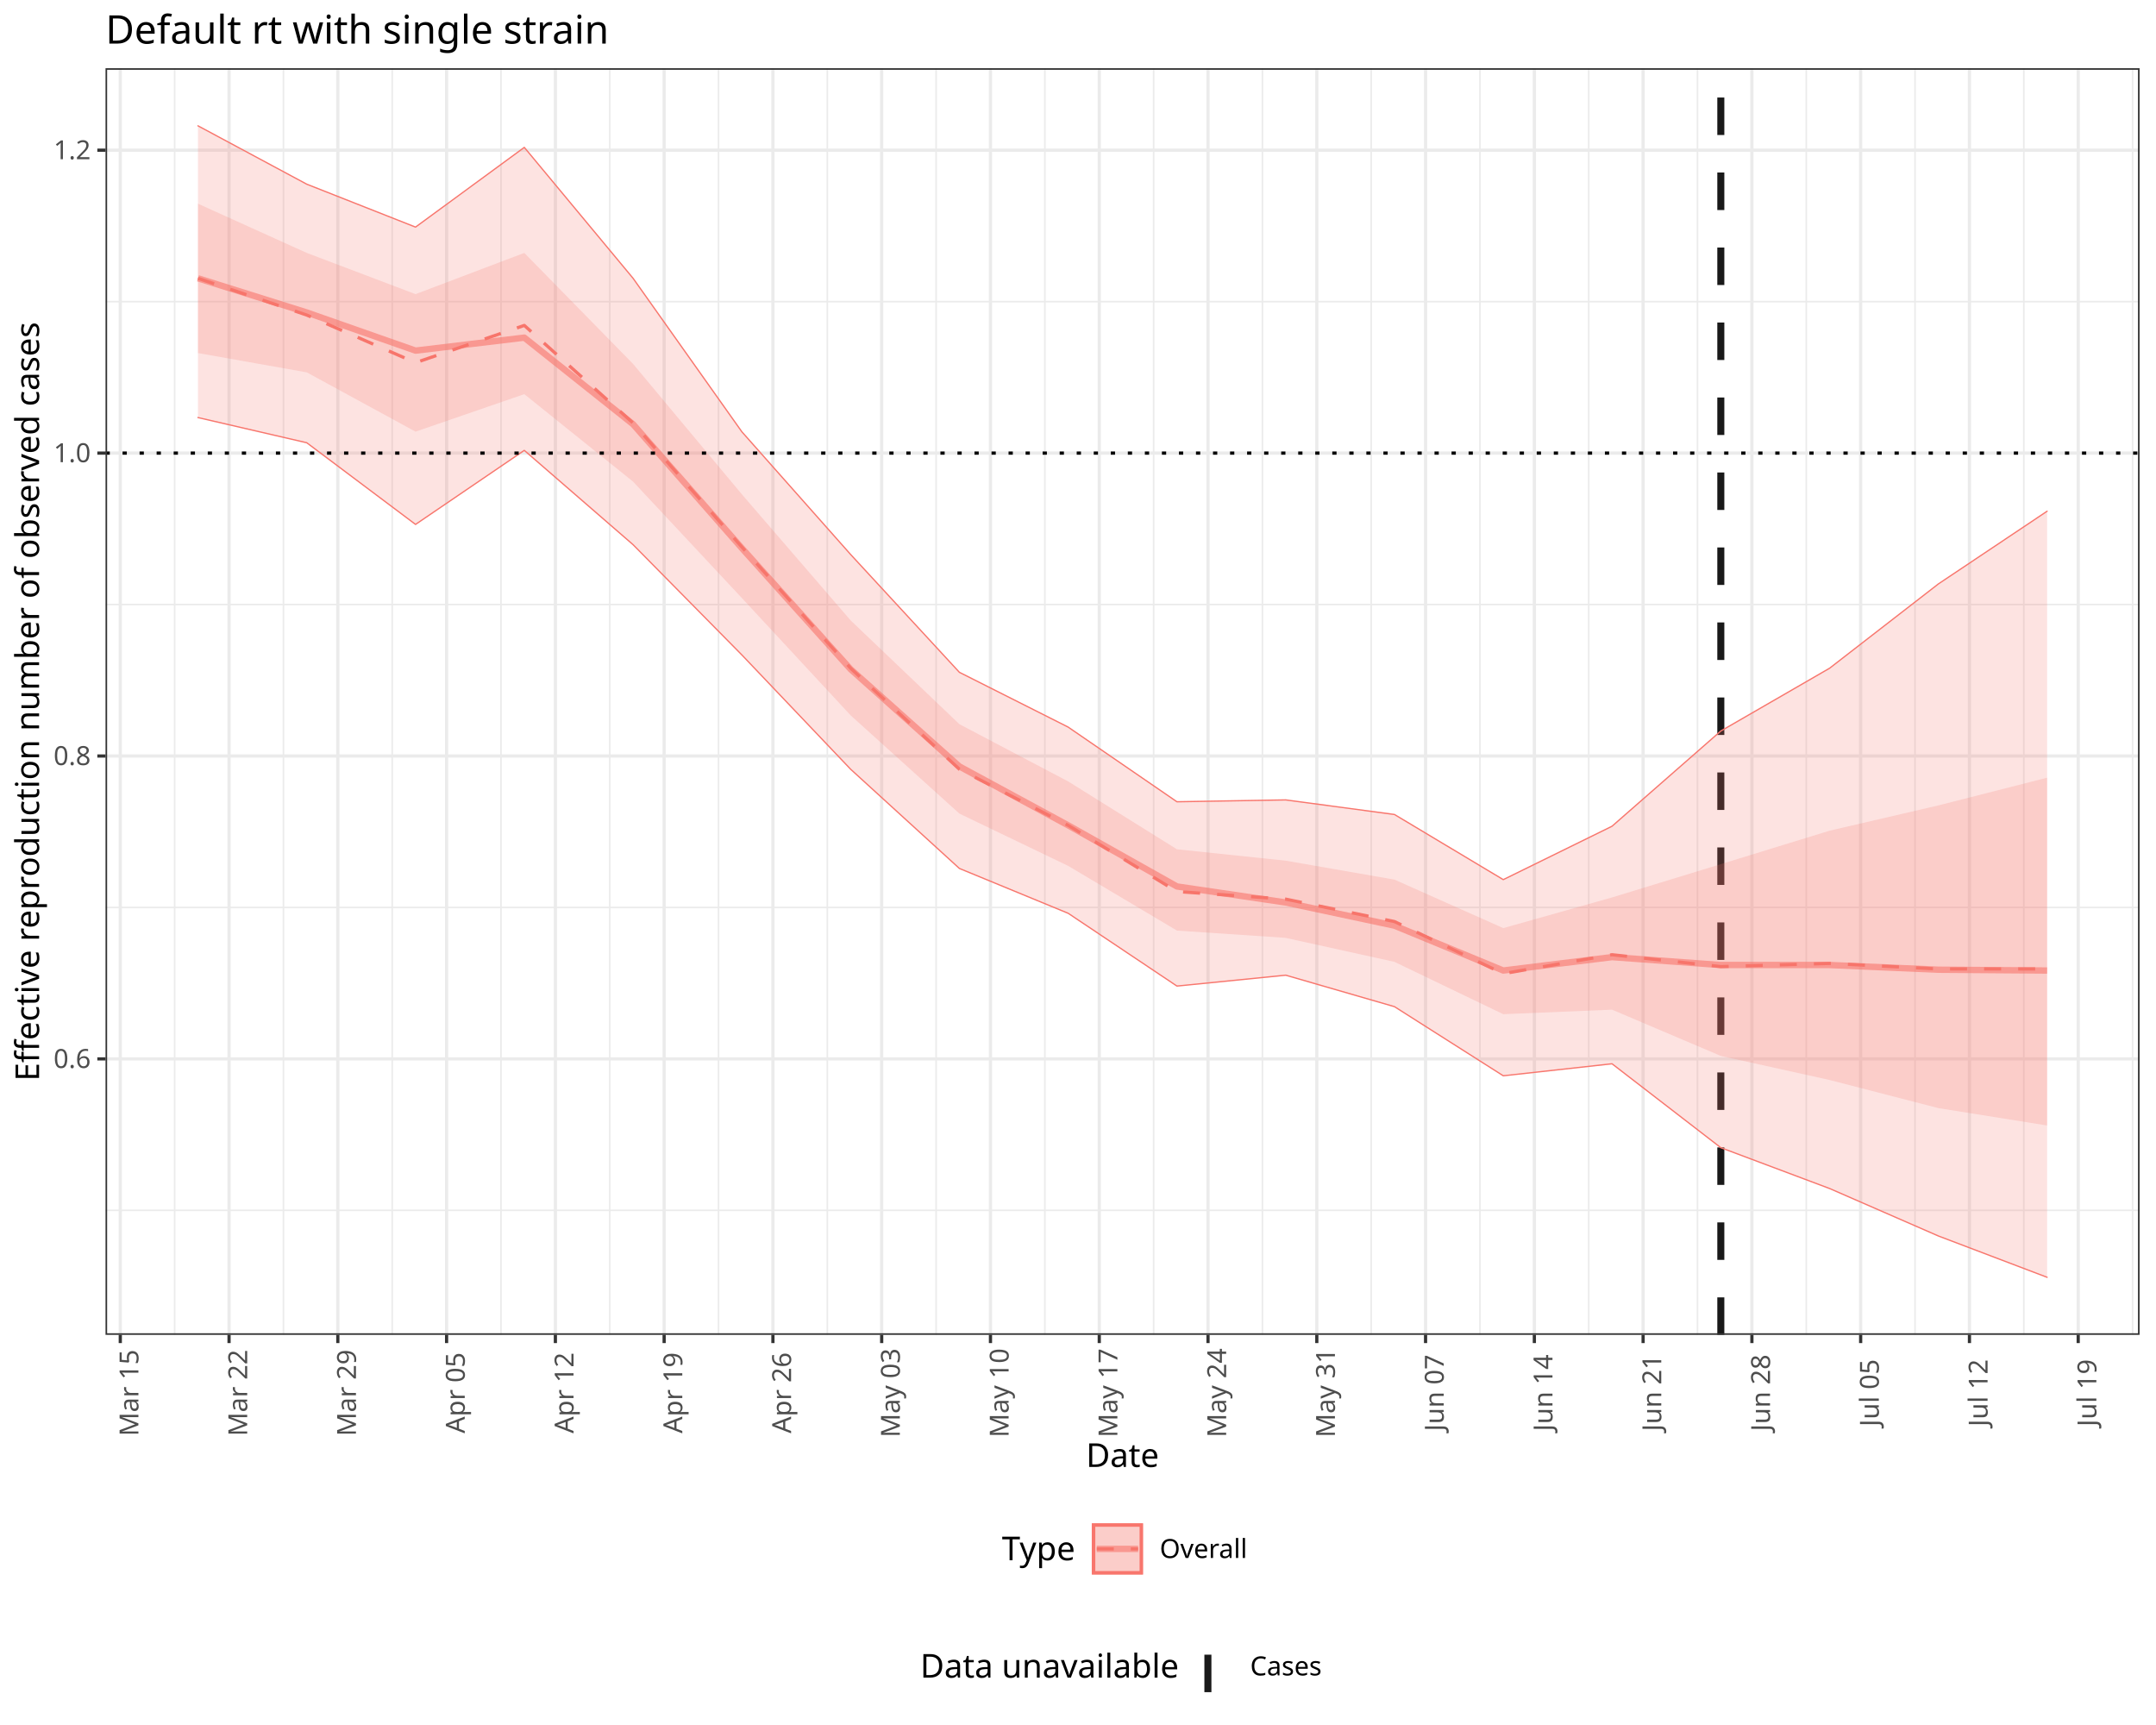
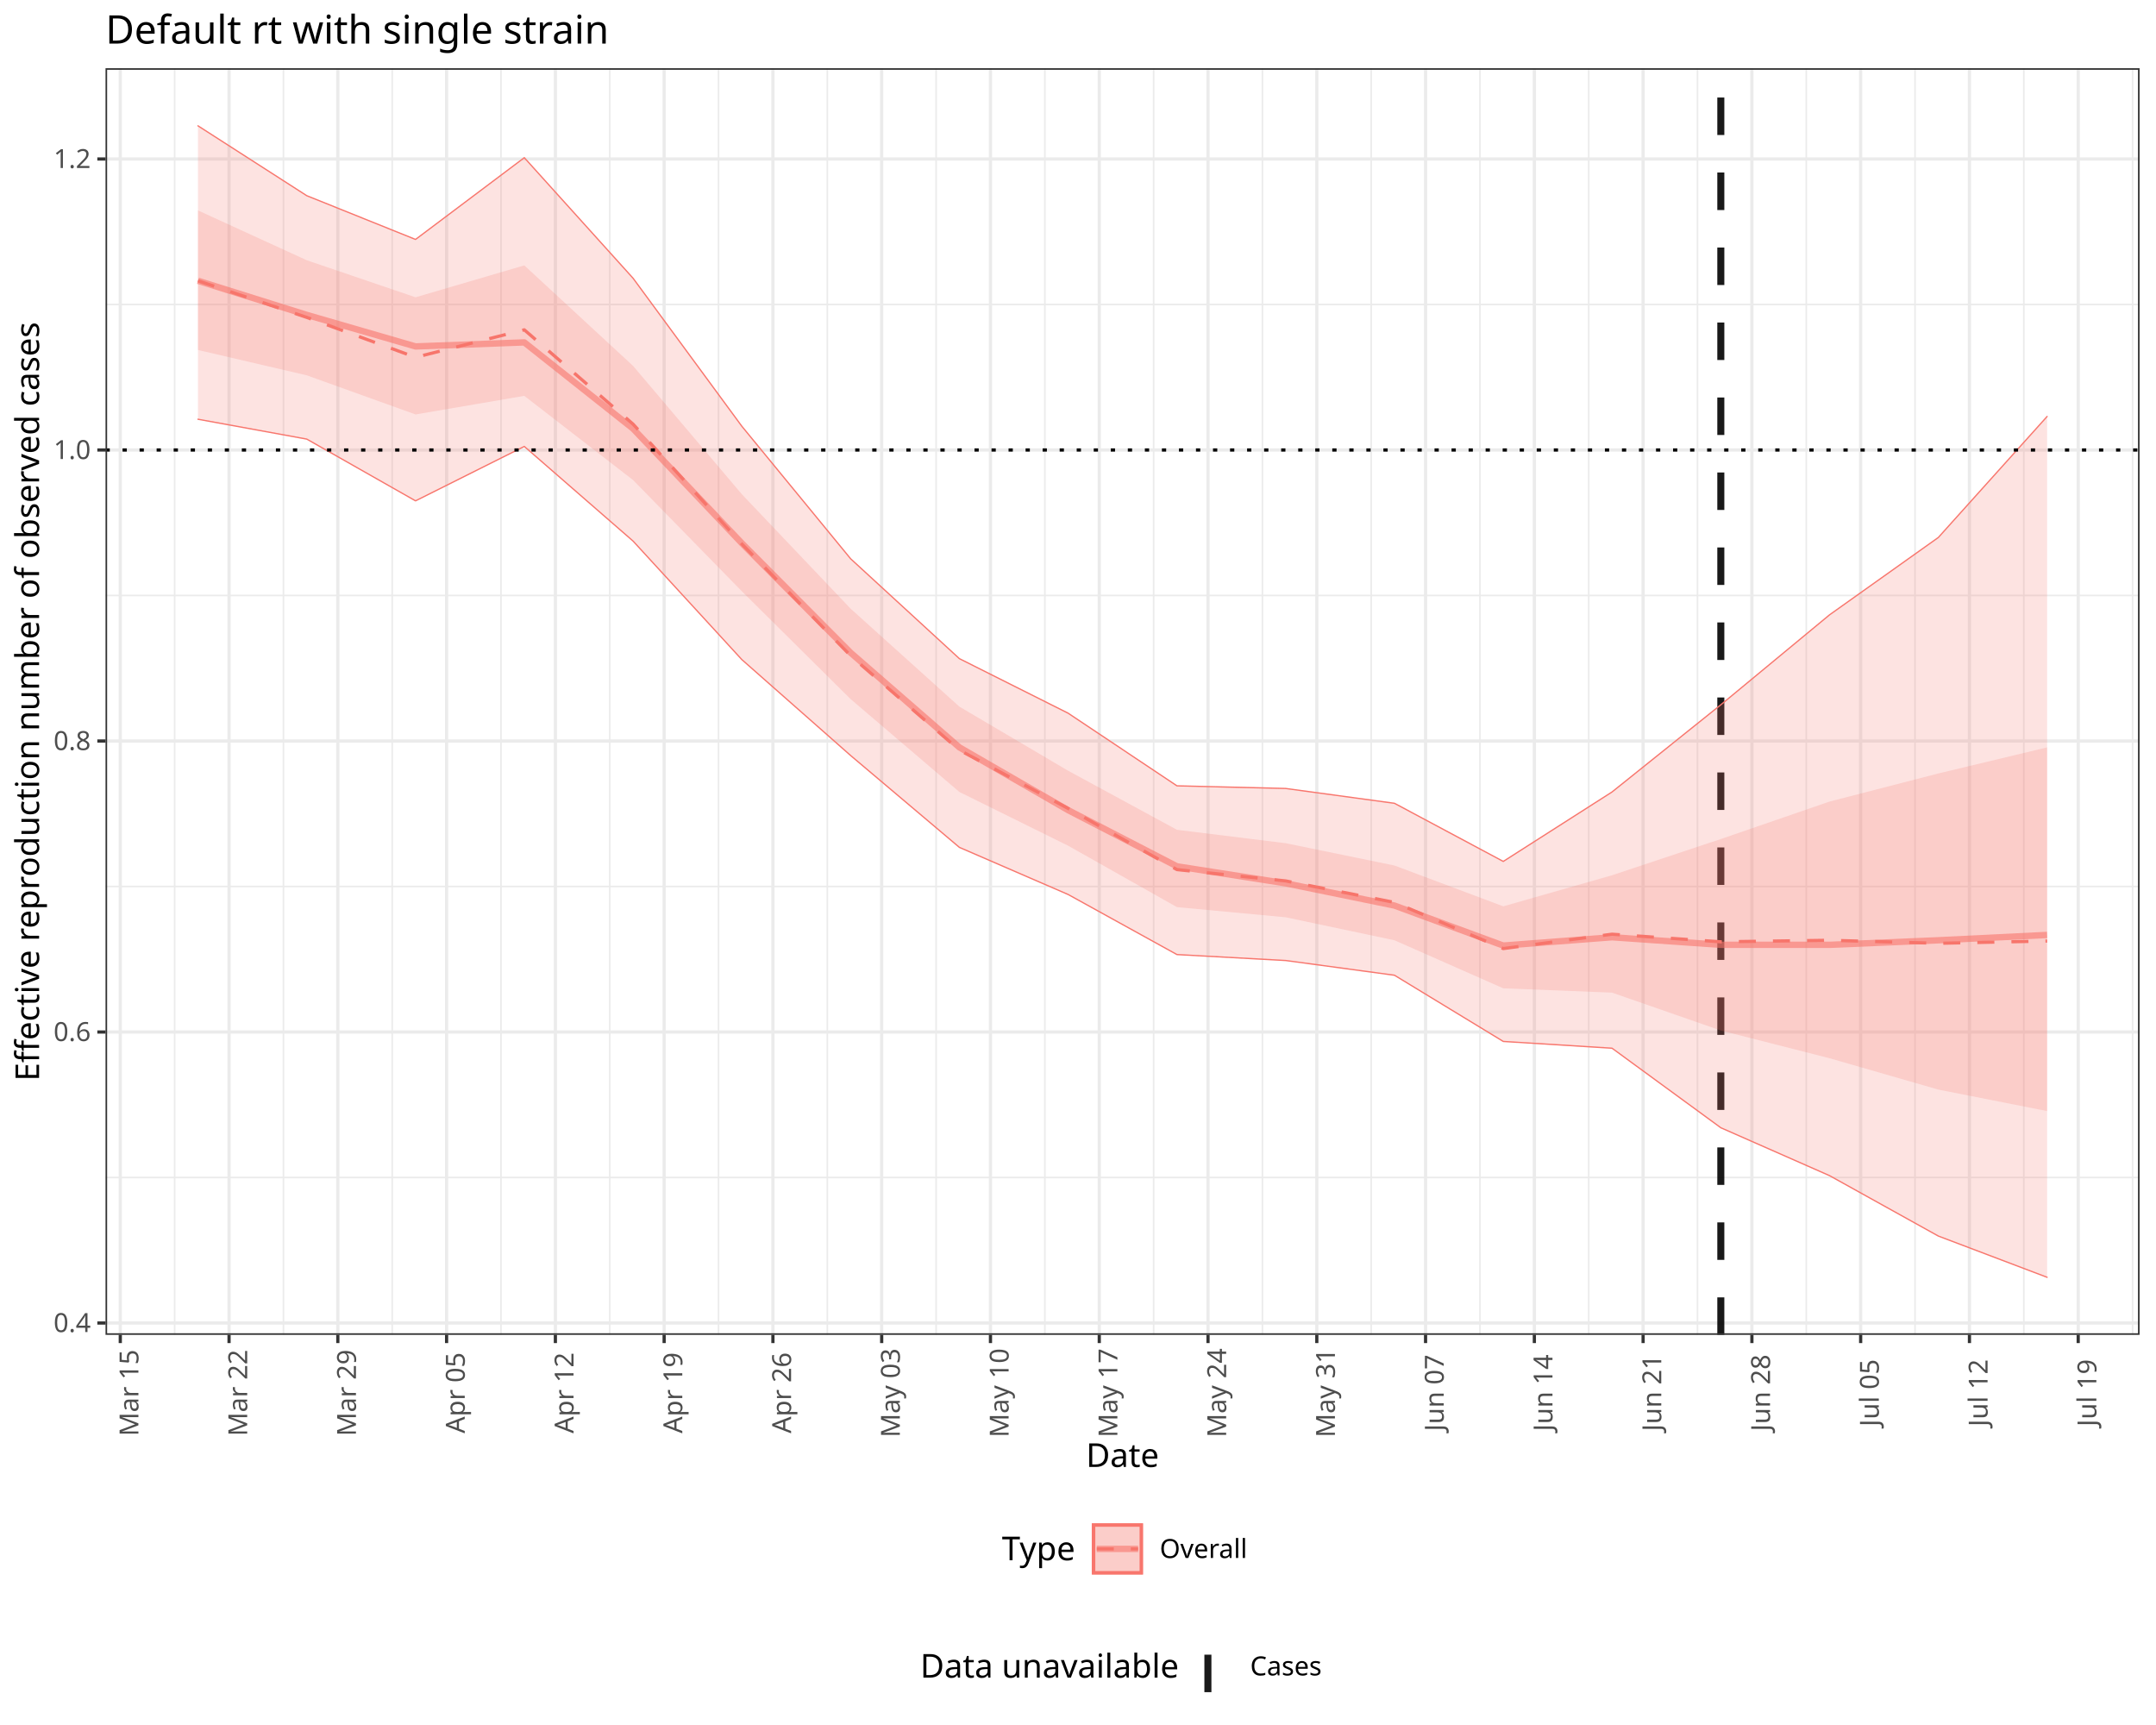
<svg xmlns="http://www.w3.org/2000/svg" class="svglite" data-engine-version="2.0" width="720.00pt" height="576.00pt" viewBox="0 0 720.00 576.00">
  <defs>
    <style type="text/css">
    .svglite line, .svglite polyline, .svglite polygon, .svglite path, .svglite rect, .svglite circle {
      fill: none;
      stroke: #000000;
      stroke-linecap: round;
      stroke-linejoin: round;
      stroke-miterlimit: 10.00;
    }
  </style>
  </defs>
  <rect width="100%" height="100%" style="stroke: none; fill: #FFFFFF;" />
  <defs>
    <clipPath id="cpMC4wMHw3MjAuMDB8MC4wMHw1NzYuMDA=">
      <rect x="0.00" y="0.00" width="720.00" height="576.00" />
    </clipPath>
  </defs>
  <g clip-path="url(#cpMC4wMHw3MjAuMDB8MC4wMHw1NzYuMDA=)">
    <rect x="0.00" y="0.00" width="720.00" height="576.00" style="stroke-width: 1.07; stroke: #FFFFFF; fill: #FFFFFF;" />
  </g>
  <defs>
    <clipPath id="cpMzUuMjR8NzE0LjUyfDIyLjc4fDQ0NS43Mw==">
      <rect x="35.24" y="22.78" width="679.28" height="422.95" />
    </clipPath>
  </defs>
  <g clip-path="url(#cpMzUuMjR8NzE0LjUyfDIyLjc4fDQ0NS43Mw==)">
    <rect x="35.24" y="22.78" width="679.28" height="422.95" style="stroke-width: 1.07; stroke: none; fill: #FFFFFF;" />
-     <polyline points="35.24,404.15 714.52,404.15 " style="stroke-width: 0.53; stroke: #EBEBEB; stroke-linecap: butt;" />
-     <polyline points="35.24,303.01 714.52,303.01 " style="stroke-width: 0.53; stroke: #EBEBEB; stroke-linecap: butt;" />
-     <polyline points="35.24,201.86 714.52,201.86 " style="stroke-width: 0.53; stroke: #EBEBEB; stroke-linecap: butt;" />
-     <polyline points="35.24,100.72 714.52,100.72 " style="stroke-width: 0.53; stroke: #EBEBEB; stroke-linecap: butt;" />
+     <polyline points="35.24,393.18 714.52,393.18 " style="stroke-width: 0.53; stroke: #EBEBEB; stroke-linecap: butt;" />
+     <polyline points="35.24,296.01 714.52,296.01 " style="stroke-width: 0.53; stroke: #EBEBEB; stroke-linecap: butt;" />
+     <polyline points="35.24,198.84 714.52,198.84 " style="stroke-width: 0.53; stroke: #EBEBEB; stroke-linecap: butt;" />
+     <polyline points="35.24,101.67 714.52,101.67 " style="stroke-width: 0.53; stroke: #EBEBEB; stroke-linecap: butt;" />
    <polyline points="58.33,445.73 58.33,22.78 " style="stroke-width: 0.53; stroke: #EBEBEB; stroke-linecap: butt;" />
    <polyline points="94.66,445.73 94.66,22.78 " style="stroke-width: 0.53; stroke: #EBEBEB; stroke-linecap: butt;" />
    <polyline points="130.98,445.73 130.98,22.78 " style="stroke-width: 0.53; stroke: #EBEBEB; stroke-linecap: butt;" />
    <polyline points="167.31,445.73 167.31,22.78 " style="stroke-width: 0.53; stroke: #EBEBEB; stroke-linecap: butt;" />
    <polyline points="203.63,445.73 203.63,22.78 " style="stroke-width: 0.53; stroke: #EBEBEB; stroke-linecap: butt;" />
    <polyline points="239.96,445.73 239.96,22.78 " style="stroke-width: 0.53; stroke: #EBEBEB; stroke-linecap: butt;" />
    <polyline points="276.28,445.73 276.28,22.78 " style="stroke-width: 0.53; stroke: #EBEBEB; stroke-linecap: butt;" />
    <polyline points="312.61,445.73 312.61,22.78 " style="stroke-width: 0.53; stroke: #EBEBEB; stroke-linecap: butt;" />
    <polyline points="348.93,445.73 348.93,22.78 " style="stroke-width: 0.53; stroke: #EBEBEB; stroke-linecap: butt;" />
    <polyline points="385.26,445.73 385.26,22.78 " style="stroke-width: 0.53; stroke: #EBEBEB; stroke-linecap: butt;" />
    <polyline points="421.58,445.73 421.58,22.78 " style="stroke-width: 0.53; stroke: #EBEBEB; stroke-linecap: butt;" />
    <polyline points="457.91,445.73 457.91,22.78 " style="stroke-width: 0.53; stroke: #EBEBEB; stroke-linecap: butt;" />
    <polyline points="494.23,445.73 494.23,22.78 " style="stroke-width: 0.53; stroke: #EBEBEB; stroke-linecap: butt;" />
    <polyline points="530.56,445.73 530.56,22.78 " style="stroke-width: 0.53; stroke: #EBEBEB; stroke-linecap: butt;" />
    <polyline points="566.88,445.73 566.88,22.78 " style="stroke-width: 0.53; stroke: #EBEBEB; stroke-linecap: butt;" />
    <polyline points="603.21,445.73 603.21,22.78 " style="stroke-width: 0.53; stroke: #EBEBEB; stroke-linecap: butt;" />
    <polyline points="639.53,445.73 639.53,22.78 " style="stroke-width: 0.53; stroke: #EBEBEB; stroke-linecap: butt;" />
    <polyline points="675.86,445.73 675.86,22.78 " style="stroke-width: 0.53; stroke: #EBEBEB; stroke-linecap: butt;" />
    <polyline points="712.19,445.73 712.19,22.78 " style="stroke-width: 0.53; stroke: #EBEBEB; stroke-linecap: butt;" />
-     <polyline points="35.24,353.58 714.52,353.58 " style="stroke-width: 1.07; stroke: #EBEBEB; stroke-linecap: butt;" />
-     <polyline points="35.24,252.44 714.52,252.44 " style="stroke-width: 1.07; stroke: #EBEBEB; stroke-linecap: butt;" />
-     <polyline points="35.24,151.29 714.52,151.29 " style="stroke-width: 1.07; stroke: #EBEBEB; stroke-linecap: butt;" />
-     <polyline points="35.24,50.15 714.52,50.15 " style="stroke-width: 1.07; stroke: #EBEBEB; stroke-linecap: butt;" />
+     <polyline points="35.24,441.77 714.52,441.77 " style="stroke-width: 1.07; stroke: #EBEBEB; stroke-linecap: butt;" />
+     <polyline points="35.24,344.60 714.52,344.60 " style="stroke-width: 1.07; stroke: #EBEBEB; stroke-linecap: butt;" />
+     <polyline points="35.24,247.43 714.52,247.43 " style="stroke-width: 1.07; stroke: #EBEBEB; stroke-linecap: butt;" />
+     <polyline points="35.24,150.26 714.52,150.26 " style="stroke-width: 1.07; stroke: #EBEBEB; stroke-linecap: butt;" />
+     <polyline points="35.24,53.09 714.52,53.09 " style="stroke-width: 1.07; stroke: #EBEBEB; stroke-linecap: butt;" />
    <polyline points="40.17,445.73 40.17,22.78 " style="stroke-width: 1.07; stroke: #EBEBEB; stroke-linecap: butt;" />
    <polyline points="76.49,445.73 76.49,22.78 " style="stroke-width: 1.07; stroke: #EBEBEB; stroke-linecap: butt;" />
    <polyline points="112.82,445.73 112.82,22.78 " style="stroke-width: 1.07; stroke: #EBEBEB; stroke-linecap: butt;" />
    <polyline points="149.14,445.73 149.14,22.78 " style="stroke-width: 1.07; stroke: #EBEBEB; stroke-linecap: butt;" />
    <polyline points="185.47,445.73 185.47,22.78 " style="stroke-width: 1.07; stroke: #EBEBEB; stroke-linecap: butt;" />
    <polyline points="221.79,445.73 221.79,22.78 " style="stroke-width: 1.07; stroke: #EBEBEB; stroke-linecap: butt;" />
    <polyline points="258.12,445.73 258.12,22.78 " style="stroke-width: 1.07; stroke: #EBEBEB; stroke-linecap: butt;" />
    <polyline points="294.44,445.73 294.44,22.78 " style="stroke-width: 1.07; stroke: #EBEBEB; stroke-linecap: butt;" />
    <polyline points="330.77,445.73 330.77,22.78 " style="stroke-width: 1.07; stroke: #EBEBEB; stroke-linecap: butt;" />
    <polyline points="367.10,445.73 367.10,22.78 " style="stroke-width: 1.07; stroke: #EBEBEB; stroke-linecap: butt;" />
    <polyline points="403.42,445.73 403.42,22.78 " style="stroke-width: 1.07; stroke: #EBEBEB; stroke-linecap: butt;" />
    <polyline points="439.75,445.73 439.75,22.78 " style="stroke-width: 1.07; stroke: #EBEBEB; stroke-linecap: butt;" />
    <polyline points="476.07,445.73 476.07,22.78 " style="stroke-width: 1.07; stroke: #EBEBEB; stroke-linecap: butt;" />
    <polyline points="512.40,445.73 512.40,22.78 " style="stroke-width: 1.07; stroke: #EBEBEB; stroke-linecap: butt;" />
    <polyline points="548.72,445.73 548.72,22.78 " style="stroke-width: 1.07; stroke: #EBEBEB; stroke-linecap: butt;" />
    <polyline points="585.05,445.73 585.05,22.78 " style="stroke-width: 1.07; stroke: #EBEBEB; stroke-linecap: butt;" />
    <polyline points="621.37,445.73 621.37,22.78 " style="stroke-width: 1.07; stroke: #EBEBEB; stroke-linecap: butt;" />
    <polyline points="657.70,445.73 657.70,22.78 " style="stroke-width: 1.07; stroke: #EBEBEB; stroke-linecap: butt;" />
    <polyline points="694.02,445.73 694.02,22.78 " style="stroke-width: 1.07; stroke: #EBEBEB; stroke-linecap: butt;" />
    <line x1="574.67" y1="445.73" x2="574.67" y2="22.78" style="stroke-width: 2.35; stroke: #000000; stroke-opacity: 0.90; stroke-dasharray: 12.52,12.52; stroke-linecap: butt;" />
-     <polyline points="66.11,92.93 102.44,104.34 138.77,117.08 175.09,112.74 211.42,141.66 247.74,183.03 284.07,223.47 320.39,255.92 356.72,275.59 393.04,296.00 429.37,301.35 465.69,309.09 502.02,324.07 538.34,319.59 574.67,322.23 610.99,322.23 647.32,323.80 683.64,324.07 " style="stroke-width: 2.13; stroke: #F8766D; stroke-opacity: 0.60; stroke-linecap: butt;" />
-     <polyline points="66.11,92.93 102.44,105.20 138.77,121.10 175.09,108.66 211.42,141.26 247.74,182.66 284.07,223.13 320.39,256.86 356.72,275.59 393.04,297.70 429.37,300.23 465.69,307.72 502.02,325.11 538.34,318.79 574.67,322.76 610.99,321.70 647.32,323.54 683.64,323.54 " style="stroke-width: 1.07; stroke: #F8766D; stroke-dasharray: 5.69,5.69; stroke-linecap: butt;" />
-     <polygon points="66.11,42.01 102.44,61.50 138.77,75.83 175.09,49.21 211.42,92.93 247.74,144.17 284.07,185.15 320.39,224.49 356.72,242.79 393.04,267.72 429.37,267.10 465.69,271.97 502.02,293.72 538.34,275.89 574.67,244.09 610.99,223.13 647.32,194.98 683.64,170.70 683.64,426.51 647.32,412.71 610.99,396.86 574.67,383.23 538.34,355.21 502.02,359.22 465.69,336.14 429.37,325.63 393.04,329.26 356.72,304.96 320.39,289.99 284.07,256.86 247.74,218.68 211.42,181.88 175.09,150.39 138.77,175.11 102.44,147.84 66.11,139.43 " style="stroke-width: 0.00; stroke: none; fill: #F8766D; fill-opacity: 0.20;" />
-     <polyline points="66.11,42.01 102.44,61.50 138.77,75.83 175.09,49.21 211.42,92.93 247.74,144.17 284.07,185.15 320.39,224.49 356.72,242.79 393.04,267.72 429.37,267.10 465.69,271.97 502.02,293.72 538.34,275.89 574.67,244.09 610.99,223.13 647.32,194.98 683.64,170.70 " style="stroke-width: 0.43; stroke: #F8766D;" />
-     <polyline points="683.64,426.51 647.32,412.71 610.99,396.86 574.67,383.23 538.34,355.21 502.02,359.22 465.69,336.14 429.37,325.63 393.04,329.26 356.72,304.96 320.39,289.99 284.07,256.86 247.74,218.68 211.42,181.88 175.09,150.39 138.77,175.11 102.44,147.84 66.11,139.43 " style="stroke-width: 0.43; stroke: #F8766D;" />
-     <polygon points="66.11,68.02 102.44,84.45 138.77,98.22 175.09,84.45 211.42,121.52 247.74,165.05 284.07,207.16 320.39,241.81 356.72,260.93 393.04,283.59 429.37,287.39 465.69,293.72 502.02,309.91 538.34,299.67 574.67,288.55 610.99,277.38 647.32,268.94 683.64,259.68 683.64,375.82 647.32,370.01 610.99,360.62 574.67,352.59 538.34,337.14 502.02,338.65 465.69,321.18 429.37,313.17 393.04,310.73 356.72,289.13 320.39,271.67 284.07,238.86 247.74,199.68 211.42,160.82 175.09,131.61 138.77,144.13 102.44,124.33 66.11,117.89 " style="stroke-width: 0.00; stroke: none; fill: #F8766D; fill-opacity: 0.20;" />
-     <polyline points="66.11,68.02 102.44,84.45 138.77,98.22 175.09,84.45 211.42,121.52 247.74,165.05 284.07,207.16 320.39,241.81 356.72,260.93 393.04,283.59 429.37,287.39 465.69,293.72 502.02,309.91 538.34,299.67 574.67,288.55 610.99,277.38 647.32,268.94 683.64,259.68 " style="stroke-width: 1.07; stroke: none;" />
-     <polyline points="683.64,375.82 647.32,370.01 610.99,360.62 574.67,352.59 538.34,337.14 502.02,338.65 465.69,321.18 429.37,313.17 393.04,310.73 356.72,289.13 320.39,271.67 284.07,238.86 247.74,199.68 211.42,160.82 175.09,131.61 138.77,144.13 102.44,124.33 66.11,117.89 " style="stroke-width: 1.07; stroke: none;" />
-     <line x1="35.24" y1="151.29" x2="714.52" y2="151.29" style="stroke-width: 1.07; stroke-dasharray: 1.42,4.27; stroke-linecap: butt;" />
+     <polyline points="66.11,93.76 102.44,105.15 138.77,115.68 175.09,114.33 211.42,143.14 247.74,181.39 284.07,217.96 320.39,249.56 356.72,270.53 393.04,289.28 429.37,294.95 465.69,302.38 502.02,315.74 538.34,312.96 574.67,315.49 610.99,315.49 647.32,313.97 683.64,312.19 " style="stroke-width: 2.13; stroke: #F8766D; stroke-opacity: 0.60; stroke-linecap: butt;" />
+     <polyline points="66.11,93.76 102.44,105.98 138.77,119.31 175.09,110.13 211.42,141.63 247.74,181.64 284.07,218.95 320.39,250.47 356.72,269.96 393.04,290.37 429.37,294.15 465.69,301.33 502.02,316.74 538.34,311.94 574.67,314.48 610.99,313.97 647.32,314.98 683.64,314.22 " style="stroke-width: 1.07; stroke: #F8766D; stroke-dasharray: 5.69,5.69; stroke-linecap: butt;" />
+     <polygon points="66.11,42.01 102.44,65.34 138.77,79.95 175.09,52.65 211.42,92.91 247.74,142.33 284.07,186.58 320.39,219.93 356.72,238.15 393.04,262.40 429.37,263.28 465.69,268.23 502.02,287.64 538.34,264.45 574.67,235.33 610.99,205.29 647.32,179.46 683.64,139.06 683.64,426.51 647.32,412.74 610.99,392.57 574.67,376.57 538.34,350.01 502.02,347.75 465.69,325.65 429.37,320.73 393.04,318.74 356.72,298.69 320.39,282.95 284.07,252.28 247.74,220.25 211.42,180.68 175.09,149.07 138.77,167.24 102.44,146.62 66.11,139.99 " style="stroke-width: 0.00; stroke: none; fill: #F8766D; fill-opacity: 0.20;" />
+     <polyline points="66.11,42.01 102.44,65.34 138.77,79.95 175.09,52.65 211.42,92.91 247.74,142.33 284.07,186.58 320.39,219.93 356.72,238.15 393.04,262.40 429.37,263.28 465.69,268.23 502.02,287.64 538.34,264.45 574.67,235.33 610.99,205.29 647.32,179.46 683.64,139.06 " style="stroke-width: 0.43; stroke: #F8766D;" />
+     <polyline points="683.64,426.51 647.32,412.74 610.99,392.57 574.67,376.57 538.34,350.01 502.02,347.75 465.69,325.65 429.37,320.73 393.04,318.74 356.72,298.69 320.39,282.95 284.07,252.28 247.74,220.25 211.42,180.68 175.09,149.07 138.77,167.24 102.44,146.62 66.11,139.99 " style="stroke-width: 0.43; stroke: #F8766D;" />
+     <polygon points="66.11,70.26 102.44,86.90 138.77,99.27 175.09,88.62 211.42,122.18 247.74,165.03 284.07,203.25 320.39,235.96 356.72,257.37 393.04,277.08 429.37,281.56 465.69,289.01 502.02,302.64 538.34,292.26 574.67,280.17 610.99,267.65 647.32,258.27 683.64,249.56 683.64,371.00 647.32,363.83 610.99,353.36 574.67,344.10 538.34,331.45 502.02,330.01 465.69,313.97 429.37,306.29 393.04,302.90 356.72,282.40 320.39,264.45 284.07,233.44 247.74,197.43 211.42,160.30 175.09,132.18 138.77,138.39 102.44,125.32 66.11,116.86 " style="stroke-width: 0.00; stroke: none; fill: #F8766D; fill-opacity: 0.20;" />
+     <polyline points="66.11,70.26 102.44,86.90 138.77,99.27 175.09,88.62 211.42,122.18 247.74,165.03 284.07,203.25 320.39,235.96 356.72,257.37 393.04,277.08 429.37,281.56 465.69,289.01 502.02,302.64 538.34,292.26 574.67,280.17 610.99,267.65 647.32,258.27 683.64,249.56 " style="stroke-width: 1.07; stroke: none;" />
+     <polyline points="683.64,371.00 647.32,363.83 610.99,353.36 574.67,344.10 538.34,331.45 502.02,330.01 465.69,313.97 429.37,306.29 393.04,302.90 356.72,282.40 320.39,264.45 284.07,233.44 247.74,197.43 211.42,160.30 175.09,132.18 138.77,138.39 102.44,125.32 66.11,116.86 " style="stroke-width: 1.07; stroke: none;" />
+     <line x1="35.24" y1="150.26" x2="714.52" y2="150.26" style="stroke-width: 1.07; stroke-dasharray: 1.42,4.27; stroke-linecap: butt;" />
    <rect x="35.24" y="22.78" width="679.28" height="422.95" style="stroke-width: 1.07; stroke: #333333;" />
  </g>
  <g clip-path="url(#cpMC4wMHw3MjAuMDB8MC4wMHw1NzYuMDA=)">
-     <text x="30.31" y="356.61" text-anchor="end" style="font-size: 8.80px; fill: #4D4D4D; font-family: sans;" textLength="12.23px" lengthAdjust="spacingAndGlyphs">0.6</text>
-     <text x="30.31" y="255.46" text-anchor="end" style="font-size: 8.80px; fill: #4D4D4D; font-family: sans;" textLength="12.23px" lengthAdjust="spacingAndGlyphs">0.8</text>
-     <text x="30.31" y="154.32" text-anchor="end" style="font-size: 8.80px; fill: #4D4D4D; font-family: sans;" textLength="12.23px" lengthAdjust="spacingAndGlyphs">1.0</text>
-     <text x="30.31" y="53.17" text-anchor="end" style="font-size: 8.80px; fill: #4D4D4D; font-family: sans;" textLength="12.23px" lengthAdjust="spacingAndGlyphs">1.2</text>
-     <polyline points="32.50,353.58 35.24,353.58 " style="stroke-width: 1.07; stroke: #333333; stroke-linecap: butt;" />
-     <polyline points="32.50,252.44 35.24,252.44 " style="stroke-width: 1.07; stroke: #333333; stroke-linecap: butt;" />
-     <polyline points="32.50,151.29 35.24,151.29 " style="stroke-width: 1.07; stroke: #333333; stroke-linecap: butt;" />
-     <polyline points="32.50,50.15 35.24,50.15 " style="stroke-width: 1.07; stroke: #333333; stroke-linecap: butt;" />
+     <text x="30.31" y="444.79" text-anchor="end" style="font-size: 8.80px; fill: #4D4D4D; font-family: sans;" textLength="12.23px" lengthAdjust="spacingAndGlyphs">0.4</text>
+     <text x="30.31" y="347.62" text-anchor="end" style="font-size: 8.80px; fill: #4D4D4D; font-family: sans;" textLength="12.23px" lengthAdjust="spacingAndGlyphs">0.6</text>
+     <text x="30.31" y="250.45" text-anchor="end" style="font-size: 8.80px; fill: #4D4D4D; font-family: sans;" textLength="12.23px" lengthAdjust="spacingAndGlyphs">0.8</text>
+     <text x="30.31" y="153.28" text-anchor="end" style="font-size: 8.80px; fill: #4D4D4D; font-family: sans;" textLength="12.23px" lengthAdjust="spacingAndGlyphs">1.0</text>
+     <text x="30.31" y="56.11" text-anchor="end" style="font-size: 8.80px; fill: #4D4D4D; font-family: sans;" textLength="12.23px" lengthAdjust="spacingAndGlyphs">1.2</text>
+     <polyline points="32.50,441.77 35.24,441.77 " style="stroke-width: 1.07; stroke: #333333; stroke-linecap: butt;" />
+     <polyline points="32.50,344.60 35.24,344.60 " style="stroke-width: 1.07; stroke: #333333; stroke-linecap: butt;" />
+     <polyline points="32.50,247.43 35.24,247.43 " style="stroke-width: 1.07; stroke: #333333; stroke-linecap: butt;" />
+     <polyline points="32.50,150.26 35.24,150.26 " style="stroke-width: 1.07; stroke: #333333; stroke-linecap: butt;" />
+     <polyline points="32.50,53.09 35.24,53.09 " style="stroke-width: 1.07; stroke: #333333; stroke-linecap: butt;" />
    <polyline points="40.17,448.47 40.17,445.73 " style="stroke-width: 1.07; stroke: #333333; stroke-linecap: butt;" />
    <polyline points="76.49,448.47 76.49,445.73 " style="stroke-width: 1.07; stroke: #333333; stroke-linecap: butt;" />
    <polyline points="112.82,448.47 112.82,445.73 " style="stroke-width: 1.07; stroke: #333333; stroke-linecap: butt;" />
    <polyline points="149.14,448.47 149.14,445.73 " style="stroke-width: 1.07; stroke: #333333; stroke-linecap: butt;" />
    <polyline points="185.47,448.47 185.47,445.73 " style="stroke-width: 1.07; stroke: #333333; stroke-linecap: butt;" />
    <polyline points="221.79,448.47 221.79,445.73 " style="stroke-width: 1.07; stroke: #333333; stroke-linecap: butt;" />
    <polyline points="258.12,448.47 258.12,445.73 " style="stroke-width: 1.07; stroke: #333333; stroke-linecap: butt;" />
    <polyline points="294.44,448.47 294.44,445.73 " style="stroke-width: 1.07; stroke: #333333; stroke-linecap: butt;" />
    <polyline points="330.77,448.47 330.77,445.73 " style="stroke-width: 1.07; stroke: #333333; stroke-linecap: butt;" />
    <polyline points="367.10,448.47 367.10,445.73 " style="stroke-width: 1.07; stroke: #333333; stroke-linecap: butt;" />
    <polyline points="403.42,448.47 403.42,445.73 " style="stroke-width: 1.07; stroke: #333333; stroke-linecap: butt;" />
    <polyline points="439.75,448.47 439.75,445.73 " style="stroke-width: 1.07; stroke: #333333; stroke-linecap: butt;" />
    <polyline points="476.07,448.47 476.07,445.73 " style="stroke-width: 1.07; stroke: #333333; stroke-linecap: butt;" />
    <polyline points="512.40,448.47 512.40,445.73 " style="stroke-width: 1.07; stroke: #333333; stroke-linecap: butt;" />
    <polyline points="548.72,448.47 548.72,445.73 " style="stroke-width: 1.07; stroke: #333333; stroke-linecap: butt;" />
    <polyline points="585.05,448.47 585.05,445.73 " style="stroke-width: 1.07; stroke: #333333; stroke-linecap: butt;" />
    <polyline points="621.37,448.47 621.37,445.73 " style="stroke-width: 1.07; stroke: #333333; stroke-linecap: butt;" />
    <polyline points="657.70,448.47 657.70,445.73 " style="stroke-width: 1.07; stroke: #333333; stroke-linecap: butt;" />
    <polyline points="694.02,448.47 694.02,445.73 " style="stroke-width: 1.07; stroke: #333333; stroke-linecap: butt;" />
    <text transform="translate(46.22,465.10) rotate(-90)" text-anchor="middle" style="font-size: 8.80px; fill: #4D4D4D; font-family: sans;" textLength="27.39px" lengthAdjust="spacingAndGlyphs">Mar 15</text>
    <text transform="translate(82.55,465.10) rotate(-90)" text-anchor="middle" style="font-size: 8.80px; fill: #4D4D4D; font-family: sans;" textLength="27.39px" lengthAdjust="spacingAndGlyphs">Mar 22</text>
    <text transform="translate(118.87,465.10) rotate(-90)" text-anchor="middle" style="font-size: 8.80px; fill: #4D4D4D; font-family: sans;" textLength="27.39px" lengthAdjust="spacingAndGlyphs">Mar 29</text>
    <text transform="translate(155.20,465.10) rotate(-90)" text-anchor="middle" style="font-size: 8.80px; fill: #4D4D4D; font-family: sans;" textLength="25.93px" lengthAdjust="spacingAndGlyphs">Apr 05</text>
    <text transform="translate(191.53,465.10) rotate(-90)" text-anchor="middle" style="font-size: 8.80px; fill: #4D4D4D; font-family: sans;" textLength="25.93px" lengthAdjust="spacingAndGlyphs">Apr 12</text>
    <text transform="translate(227.85,465.10) rotate(-90)" text-anchor="middle" style="font-size: 8.80px; fill: #4D4D4D; font-family: sans;" textLength="25.93px" lengthAdjust="spacingAndGlyphs">Apr 19</text>
    <text transform="translate(264.18,465.10) rotate(-90)" text-anchor="middle" style="font-size: 8.80px; fill: #4D4D4D; font-family: sans;" textLength="25.93px" lengthAdjust="spacingAndGlyphs">Apr 26</text>
    <text transform="translate(300.50,465.10) rotate(-90)" text-anchor="middle" style="font-size: 8.80px; fill: #4D4D4D; font-family: sans;" textLength="28.87px" lengthAdjust="spacingAndGlyphs">May 03</text>
    <text transform="translate(336.83,465.10) rotate(-90)" text-anchor="middle" style="font-size: 8.80px; fill: #4D4D4D; font-family: sans;" textLength="28.87px" lengthAdjust="spacingAndGlyphs">May 10</text>
    <text transform="translate(373.15,465.10) rotate(-90)" text-anchor="middle" style="font-size: 8.80px; fill: #4D4D4D; font-family: sans;" textLength="28.87px" lengthAdjust="spacingAndGlyphs">May 17</text>
    <text transform="translate(409.48,465.10) rotate(-90)" text-anchor="middle" style="font-size: 8.80px; fill: #4D4D4D; font-family: sans;" textLength="28.87px" lengthAdjust="spacingAndGlyphs">May 24</text>
    <text transform="translate(445.80,465.10) rotate(-90)" text-anchor="middle" style="font-size: 8.80px; fill: #4D4D4D; font-family: sans;" textLength="28.87px" lengthAdjust="spacingAndGlyphs">May 31</text>
    <text transform="translate(482.13,465.10) rotate(-90)" text-anchor="middle" style="font-size: 8.80px; fill: #4D4D4D; font-family: sans;" textLength="26.43px" lengthAdjust="spacingAndGlyphs">Jun 07</text>
    <text transform="translate(518.45,465.10) rotate(-90)" text-anchor="middle" style="font-size: 8.80px; fill: #4D4D4D; font-family: sans;" textLength="26.43px" lengthAdjust="spacingAndGlyphs">Jun 14</text>
    <text transform="translate(554.78,465.10) rotate(-90)" text-anchor="middle" style="font-size: 8.80px; fill: #4D4D4D; font-family: sans;" textLength="26.43px" lengthAdjust="spacingAndGlyphs">Jun 21</text>
    <text transform="translate(591.10,465.10) rotate(-90)" text-anchor="middle" style="font-size: 8.80px; fill: #4D4D4D; font-family: sans;" textLength="26.43px" lengthAdjust="spacingAndGlyphs">Jun 28</text>
    <text transform="translate(627.43,465.10) rotate(-90)" text-anchor="middle" style="font-size: 8.80px; fill: #4D4D4D; font-family: sans;" textLength="23.49px" lengthAdjust="spacingAndGlyphs">Jul 05</text>
    <text transform="translate(663.75,465.10) rotate(-90)" text-anchor="middle" style="font-size: 8.80px; fill: #4D4D4D; font-family: sans;" textLength="23.49px" lengthAdjust="spacingAndGlyphs">Jul 12</text>
    <text transform="translate(700.08,465.10) rotate(-90)" text-anchor="middle" style="font-size: 8.80px; fill: #4D4D4D; font-family: sans;" textLength="23.49px" lengthAdjust="spacingAndGlyphs">Jul 19</text>
    <text x="374.88" y="489.84" text-anchor="middle" style="font-size: 11.00px; font-family: sans;" textLength="23.24px" lengthAdjust="spacingAndGlyphs">Date</text>
    <text transform="translate(13.05,234.26) rotate(-90)" text-anchor="middle" style="font-size: 11.00px; font-family: sans;" textLength="239.12px" lengthAdjust="spacingAndGlyphs">Effective reproduction number of observed cases</text>
    <rect x="329.11" y="503.08" width="91.54" height="28.24" style="stroke-width: 1.07; stroke: none; fill: #FFFFFF;" />
    <text x="334.59" y="520.99" style="font-size: 11.00px; font-family: sans;" textLength="24.46px" lengthAdjust="spacingAndGlyphs">Type</text>
    <rect x="364.53" y="508.56" width="17.28" height="17.28" style="stroke-width: 1.07; stroke: none; fill: #FFFFFF;" />
    <line x1="366.26" y1="517.20" x2="380.08" y2="517.20" style="stroke-width: 2.13; stroke: #F8766D; stroke-opacity: 0.60; stroke-linecap: butt;" />
    <line x1="366.26" y1="517.20" x2="380.08" y2="517.20" style="stroke-width: 1.07; stroke: #F8766D; stroke-dasharray: 5.69,5.69; stroke-linecap: butt;" />
    <rect x="364.81" y="508.85" width="16.71" height="16.71" style="stroke-width: 0.43; stroke: #F8766D; stroke-linecap: square; stroke-linejoin: miter; fill: #F8766D; fill-opacity: 0.20;" />
    <rect x="365.24" y="509.27" width="15.86" height="15.86" style="stroke-width: 1.07; stroke: #F8766D; stroke-linecap: square; stroke-linejoin: miter; fill: #F8766D; fill-opacity: 0.20;" />
    <text x="387.29" y="520.23" style="font-size: 8.80px; font-family: sans;" textLength="27.88px" lengthAdjust="spacingAndGlyphs">Overall</text>
    <rect x="301.83" y="542.28" width="146.10" height="28.24" style="stroke-width: 1.07; stroke: none; fill: #FFFFFF;" />
    <text x="307.31" y="560.19" style="font-size: 11.00px; font-family: sans;" textLength="81.95px" lengthAdjust="spacingAndGlyphs">Data unavailable</text>
    <rect x="394.74" y="547.76" width="17.28" height="17.28" style="stroke-width: 1.07; stroke: none; fill: #FFFFFF;" />
    <line x1="403.38" y1="565.04" x2="403.38" y2="547.76" style="stroke-width: 2.35; stroke: #000000; stroke-opacity: 0.90; stroke-dasharray: 12.52,12.52; stroke-linecap: butt;" />
    <text x="417.50" y="559.43" style="font-size: 8.80px; font-family: sans;" textLength="24.95px" lengthAdjust="spacingAndGlyphs">Cases</text>
    <text x="35.24" y="14.56" style="font-size: 13.20px; font-family: sans;" textLength="154.80px" lengthAdjust="spacingAndGlyphs">Default rt with single strain</text>
  </g>
</svg>
